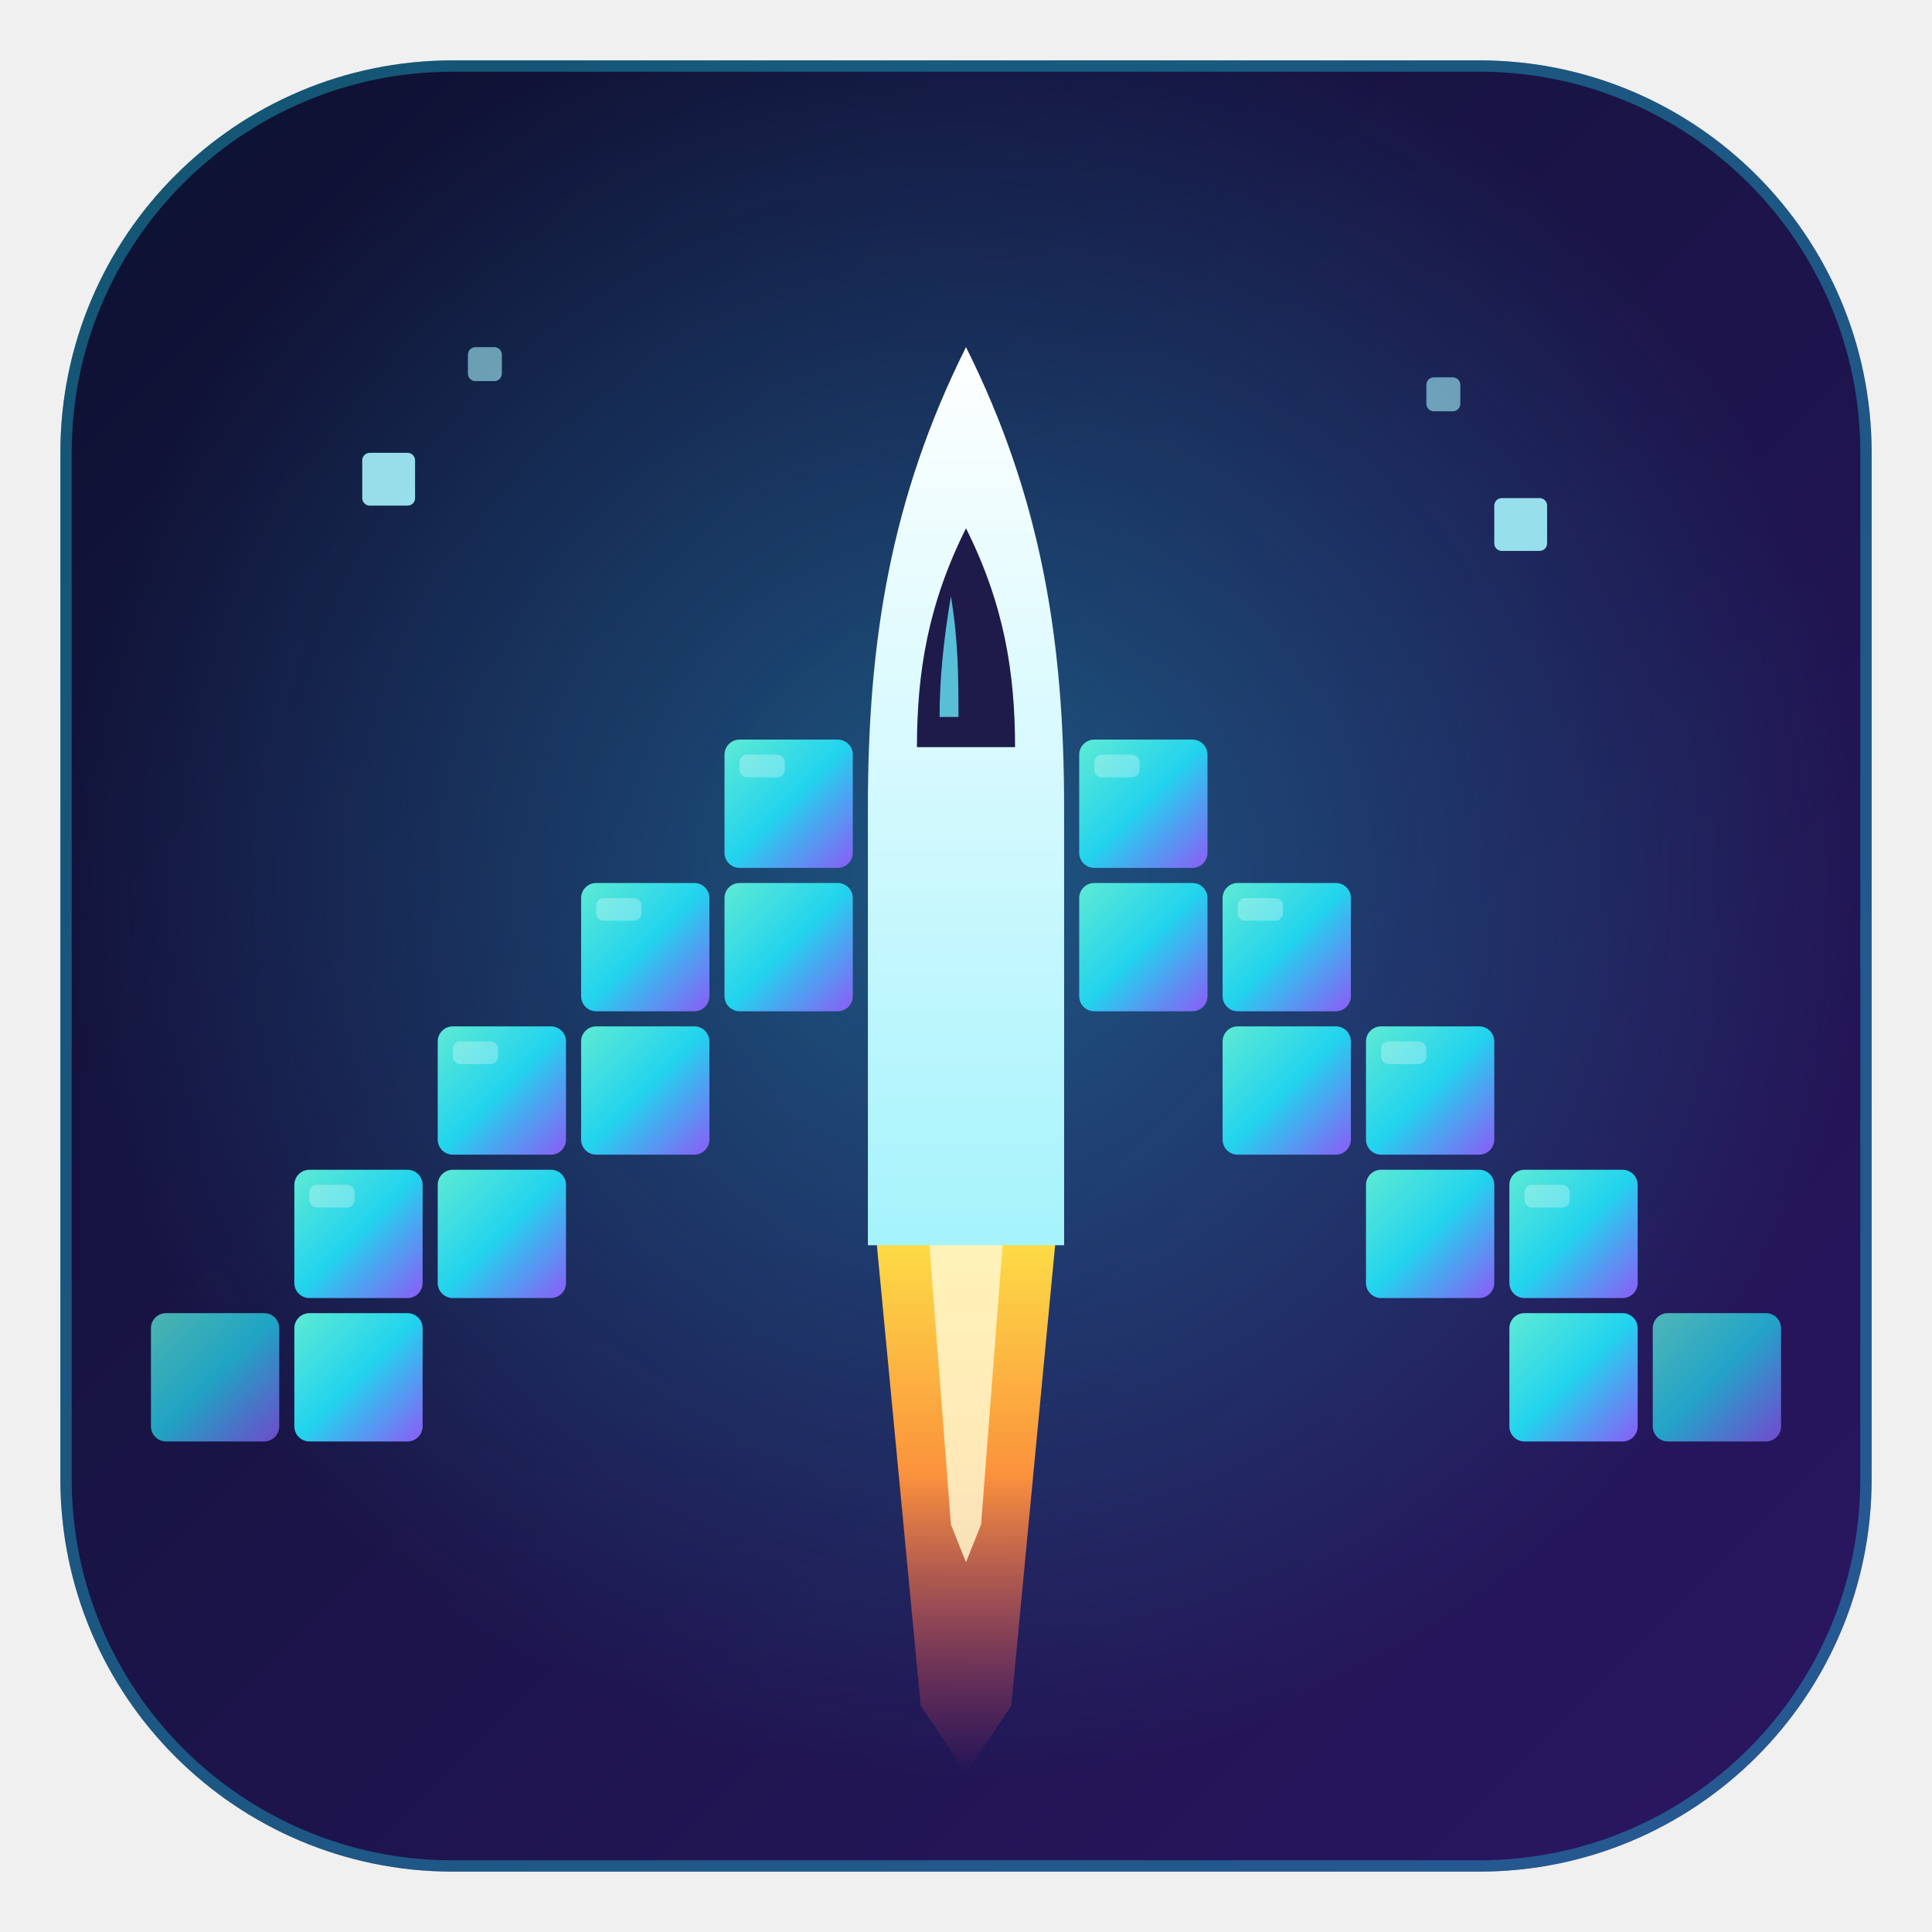
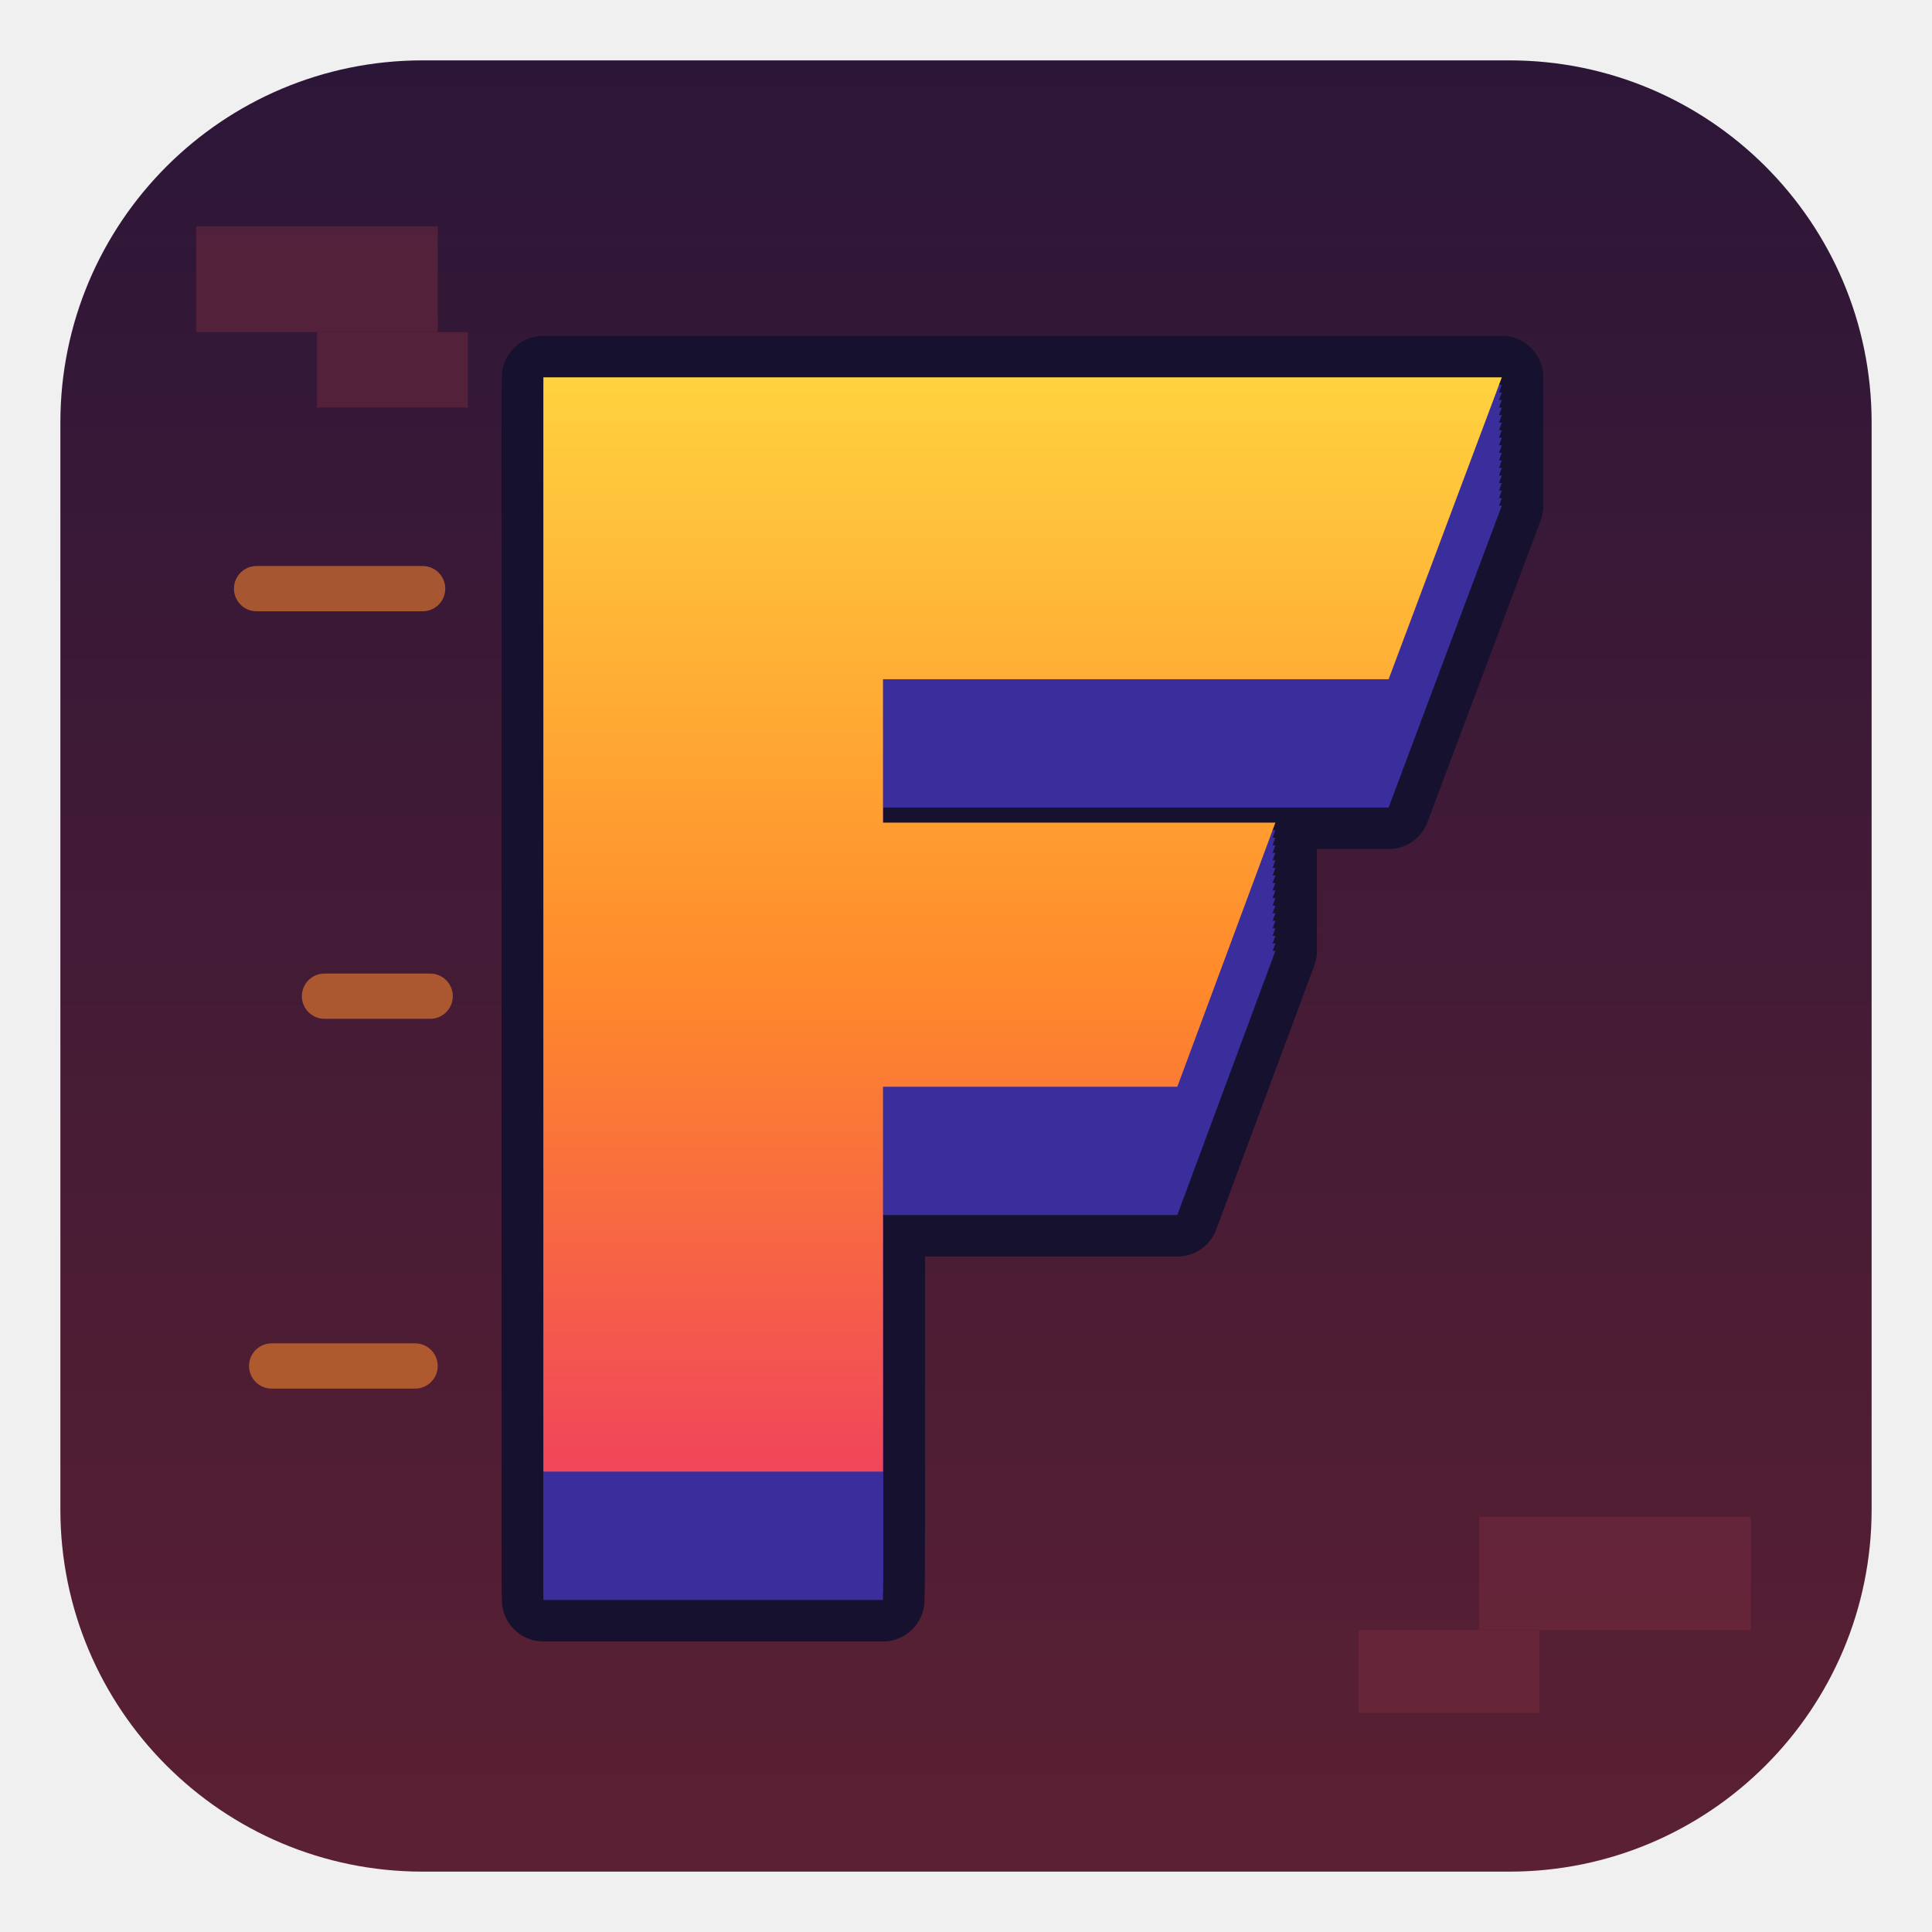
<svg xmlns="http://www.w3.org/2000/svg" viewBox="0 0 512 512" width="512" height="512">
  <defs>
-     <linearGradient id="bg" x1="0" y1="0" x2="1" y2="1">
-       <stop offset="0" stop-color="#0c1230" />
-       <stop offset="1" stop-color="#2b1663" />
+     <linearGradient id="bg" x1="0" y1="0" x2="0" y2="1">
+       <stop offset="0" stop-color="#2c1638" />
+       <stop offset="1" stop-color="#5b2033" />
    </linearGradient>
-     <radialGradient id="glow" cx="0.5" cy="0.45" r="0.5">
-       <stop offset="0" stop-color="#22d3ee" stop-opacity="0.35" />
-       <stop offset="1" stop-color="#22d3ee" stop-opacity="0" />
-     </radialGradient>
-     <linearGradient id="wing" x1="0" y1="0" x2="1" y2="1">
-       <stop offset="0" stop-color="#5eead4" />
-       <stop offset="0.5" stop-color="#22d3ee" />
-       <stop offset="1" stop-color="#8b5cf6" />
-     </linearGradient>
-     <linearGradient id="body" x1="0" y1="0" x2="0" y2="1">
-       <stop offset="0" stop-color="#ffffff" />
-       <stop offset="1" stop-color="#a5f3fc" />
-     </linearGradient>
-     <linearGradient id="flame" x1="0" y1="0" x2="0" y2="1">
-       <stop offset="0" stop-color="#fde047" />
-       <stop offset="0.45" stop-color="#fb923c" />
-       <stop offset="1" stop-color="#f43f5e" stop-opacity="0" />
+     <linearGradient id="face" x1="0" y1="110" x2="0" y2="400" gradientUnits="userSpaceOnUse">
+       <stop offset="0" stop-color="#ffd23f" />
+       <stop offset="0.55" stop-color="#ff8a2b" />
+       <stop offset="1" stop-color="#f0455a" />
    </linearGradient>
  </defs>
-   <rect x="16" y="16" width="480" height="480" rx="104" fill="url(#bg)" />
-   <rect x="16" y="16" width="480" height="480" rx="104" fill="url(#glow)" />
-   <rect x="17.5" y="17.5" width="477" height="477" rx="102.5" fill="none" stroke="#22d3ee" stroke-opacity="0.35" stroke-width="3" />
-   <path d="M232 326 L280 326 L268 452 L256 470 L244 452 Z" fill="url(#flame)" />
-   <path d="M246 326 L266 326 L260 404 L256 414 L252 404 Z" fill="#fff7cc" opacity="0.85" />
-   <g fill="url(#wing)">
-     <rect x="286" y="196" width="34" height="34" rx="4" />
-     <rect x="286" y="234" width="34" height="34" rx="4" />
-     <rect x="324" y="234" width="34" height="34" rx="4" />
-     <rect x="324" y="272" width="34" height="34" rx="4" />
-     <rect x="362" y="272" width="34" height="34" rx="4" />
-     <rect x="362" y="310" width="34" height="34" rx="4" />
-     <rect x="400" y="310" width="34" height="34" rx="4" />
-     <rect x="400" y="348" width="34" height="34" rx="4" />
-     <rect x="438" y="348" width="34" height="34" rx="4" opacity="0.75" />
+   <rect x="16" y="16" width="480" height="480" rx="96" fill="url(#bg)" />
+   <g fill="#7a2c3e" opacity="0.45">
+     <rect x="52" y="60" width="64" height="28" />
+     <rect x="84" y="88" width="40" height="20" />
+     <rect x="392" y="402" width="72" height="30" />
+     <rect x="360" y="432" width="48" height="22" />
  </g>
-   <g fill="url(#wing)">
-     <rect x="192" y="196" width="34" height="34" rx="4" />
-     <rect x="192" y="234" width="34" height="34" rx="4" />
-     <rect x="154" y="234" width="34" height="34" rx="4" />
-     <rect x="154" y="272" width="34" height="34" rx="4" />
-     <rect x="116" y="272" width="34" height="34" rx="4" />
-     <rect x="116" y="310" width="34" height="34" rx="4" />
-     <rect x="78" y="310" width="34" height="34" rx="4" />
-     <rect x="78" y="348" width="34" height="34" rx="4" />
-     <rect x="40" y="348" width="34" height="34" rx="4" opacity="0.75" />
+   <g fill="#ff8a2b" opacity="0.55">
+     <rect x="62" y="150" width="56" height="12" rx="6" />
+     <rect x="80" y="258" width="40" height="12" rx="6" />
+     <rect x="66" y="356" width="50" height="12" rx="6" />
  </g>
-   <g fill="#ffffff" opacity="0.28">
-     <rect x="290" y="200" width="12" height="6" rx="2" />
-     <rect x="328" y="238" width="12" height="6" rx="2" />
-     <rect x="366" y="276" width="12" height="6" rx="2" />
-     <rect x="404" y="314" width="12" height="6" rx="2" />
-     <rect x="196" y="200" width="12" height="6" rx="2" />
-     <rect x="158" y="238" width="12" height="6" rx="2" />
-     <rect x="120" y="276" width="12" height="6" rx="2" />
-     <rect x="82" y="314" width="12" height="6" rx="2" />
-   </g>
-   <path d="M256 92 C276 132 282 170 282 214 L282 330 L230 330 L230 214 C230 170 236 132 256 92 Z" fill="url(#body)" />
-   <path d="M256 140 C266 160 269 178 269 198 L243 198 C243 178 246 160 256 140 Z" fill="#1e1b4b" />
-   <path d="M252 158 C250 170 249 180 249 190 L254 190 C254 180 254 170 252 158 Z" fill="#67e8f9" opacity="0.8" />
-   <g fill="#a5f3fc">
-     <rect x="96" y="120" width="14" height="14" rx="2" opacity="0.9" />
-     <rect x="124" y="92" width="9" height="9" rx="2" opacity="0.6" />
-     <rect x="396" y="132" width="14" height="14" rx="2" opacity="0.9" />
-     <rect x="378" y="100" width="9" height="9" rx="2" opacity="0.6" />
+   <g transform="translate(-6,-10)">
+     <polygon points="150,110 404,110 374,190 240,190 240,228 344,228 318,298 240,298 240,400 150,400" transform="translate(0,0)" fill="#16112e" stroke="#16112e" stroke-width="22" stroke-linejoin="round" />
+     <polygon points="150,110 404,110 374,190 240,190 240,228 344,228 318,298 240,298 240,400 150,400" transform="translate(0,2)" fill="#16112e" stroke="#16112e" stroke-width="22" stroke-linejoin="round" />
+     <polygon points="150,110 404,110 374,190 240,190 240,228 344,228 318,298 240,298 240,400 150,400" transform="translate(0,4)" fill="#16112e" stroke="#16112e" stroke-width="22" stroke-linejoin="round" />
+     <polygon points="150,110 404,110 374,190 240,190 240,228 344,228 318,298 240,298 240,400 150,400" transform="translate(0,6)" fill="#16112e" stroke="#16112e" stroke-width="22" stroke-linejoin="round" />
+     <polygon points="150,110 404,110 374,190 240,190 240,228 344,228 318,298 240,298 240,400 150,400" transform="translate(0,8)" fill="#16112e" stroke="#16112e" stroke-width="22" stroke-linejoin="round" />
+     <polygon points="150,110 404,110 374,190 240,190 240,228 344,228 318,298 240,298 240,400 150,400" transform="translate(0,10)" fill="#16112e" stroke="#16112e" stroke-width="22" stroke-linejoin="round" />
+     <polygon points="150,110 404,110 374,190 240,190 240,228 344,228 318,298 240,298 240,400 150,400" transform="translate(0,12)" fill="#16112e" stroke="#16112e" stroke-width="22" stroke-linejoin="round" />
+     <polygon points="150,110 404,110 374,190 240,190 240,228 344,228 318,298 240,298 240,400 150,400" transform="translate(0,14)" fill="#16112e" stroke="#16112e" stroke-width="22" stroke-linejoin="round" />
+     <polygon points="150,110 404,110 374,190 240,190 240,228 344,228 318,298 240,298 240,400 150,400" transform="translate(0,16)" fill="#16112e" stroke="#16112e" stroke-width="22" stroke-linejoin="round" />
+     <polygon points="150,110 404,110 374,190 240,190 240,228 344,228 318,298 240,298 240,400 150,400" transform="translate(0,18)" fill="#16112e" stroke="#16112e" stroke-width="22" stroke-linejoin="round" />
+     <polygon points="150,110 404,110 374,190 240,190 240,228 344,228 318,298 240,298 240,400 150,400" transform="translate(0,20)" fill="#16112e" stroke="#16112e" stroke-width="22" stroke-linejoin="round" />
+     <polygon points="150,110 404,110 374,190 240,190 240,228 344,228 318,298 240,298 240,400 150,400" transform="translate(0,22)" fill="#16112e" stroke="#16112e" stroke-width="22" stroke-linejoin="round" />
+     <polygon points="150,110 404,110 374,190 240,190 240,228 344,228 318,298 240,298 240,400 150,400" transform="translate(0,24)" fill="#16112e" stroke="#16112e" stroke-width="22" stroke-linejoin="round" />
+     <polygon points="150,110 404,110 374,190 240,190 240,228 344,228 318,298 240,298 240,400 150,400" transform="translate(0,26)" fill="#16112e" stroke="#16112e" stroke-width="22" stroke-linejoin="round" />
+     <polygon points="150,110 404,110 374,190 240,190 240,228 344,228 318,298 240,298 240,400 150,400" transform="translate(0,28)" fill="#16112e" stroke="#16112e" stroke-width="22" stroke-linejoin="round" />
+     <polygon points="150,110 404,110 374,190 240,190 240,228 344,228 318,298 240,298 240,400 150,400" transform="translate(0,30)" fill="#16112e" stroke="#16112e" stroke-width="22" stroke-linejoin="round" />
+     <polygon points="150,110 404,110 374,190 240,190 240,228 344,228 318,298 240,298 240,400 150,400" transform="translate(0,32)" fill="#16112e" stroke="#16112e" stroke-width="22" stroke-linejoin="round" />
+     <polygon points="150,110 404,110 374,190 240,190 240,228 344,228 318,298 240,298 240,400 150,400" transform="translate(0,34)" fill="#16112e" stroke="#16112e" stroke-width="22" stroke-linejoin="round" />
+     <polygon points="150,110 404,110 374,190 240,190 240,228 344,228 318,298 240,298 240,400 150,400" transform="translate(0,34)" fill="#3a2d9c" />
+     <polygon points="150,110 404,110 374,190 240,190 240,228 344,228 318,298 240,298 240,400 150,400" transform="translate(0,32)" fill="#3a2d9c" />
+     <polygon points="150,110 404,110 374,190 240,190 240,228 344,228 318,298 240,298 240,400 150,400" transform="translate(0,30)" fill="#3a2d9c" />
+     <polygon points="150,110 404,110 374,190 240,190 240,228 344,228 318,298 240,298 240,400 150,400" transform="translate(0,28)" fill="#3a2d9c" />
+     <polygon points="150,110 404,110 374,190 240,190 240,228 344,228 318,298 240,298 240,400 150,400" transform="translate(0,26)" fill="#3a2d9c" />
+     <polygon points="150,110 404,110 374,190 240,190 240,228 344,228 318,298 240,298 240,400 150,400" transform="translate(0,24)" fill="#3a2d9c" />
+     <polygon points="150,110 404,110 374,190 240,190 240,228 344,228 318,298 240,298 240,400 150,400" transform="translate(0,22)" fill="#3a2d9c" />
+     <polygon points="150,110 404,110 374,190 240,190 240,228 344,228 318,298 240,298 240,400 150,400" transform="translate(0,20)" fill="#3a2d9c" />
+     <polygon points="150,110 404,110 374,190 240,190 240,228 344,228 318,298 240,298 240,400 150,400" transform="translate(0,18)" fill="#3a2d9c" />
+     <polygon points="150,110 404,110 374,190 240,190 240,228 344,228 318,298 240,298 240,400 150,400" transform="translate(0,16)" fill="#3a2d9c" />
+     <polygon points="150,110 404,110 374,190 240,190 240,228 344,228 318,298 240,298 240,400 150,400" transform="translate(0,14)" fill="#3a2d9c" />
+     <polygon points="150,110 404,110 374,190 240,190 240,228 344,228 318,298 240,298 240,400 150,400" transform="translate(0,12)" fill="#3a2d9c" />
+     <polygon points="150,110 404,110 374,190 240,190 240,228 344,228 318,298 240,298 240,400 150,400" transform="translate(0,10)" fill="#3a2d9c" />
+     <polygon points="150,110 404,110 374,190 240,190 240,228 344,228 318,298 240,298 240,400 150,400" transform="translate(0,8)" fill="#3a2d9c" />
+     <polygon points="150,110 404,110 374,190 240,190 240,228 344,228 318,298 240,298 240,400 150,400" transform="translate(0,6)" fill="#3a2d9c" />
+     <polygon points="150,110 404,110 374,190 240,190 240,228 344,228 318,298 240,298 240,400 150,400" transform="translate(0,4)" fill="#3a2d9c" />
+     <polygon points="150,110 404,110 374,190 240,190 240,228 344,228 318,298 240,298 240,400 150,400" transform="translate(0,2)" fill="#3a2d9c" />
+     <polygon points="150,110 404,110 374,190 240,190 240,228 344,228 318,298 240,298 240,400 150,400" transform="translate(0,0)" fill="url(#face)" />
  </g>
</svg>
